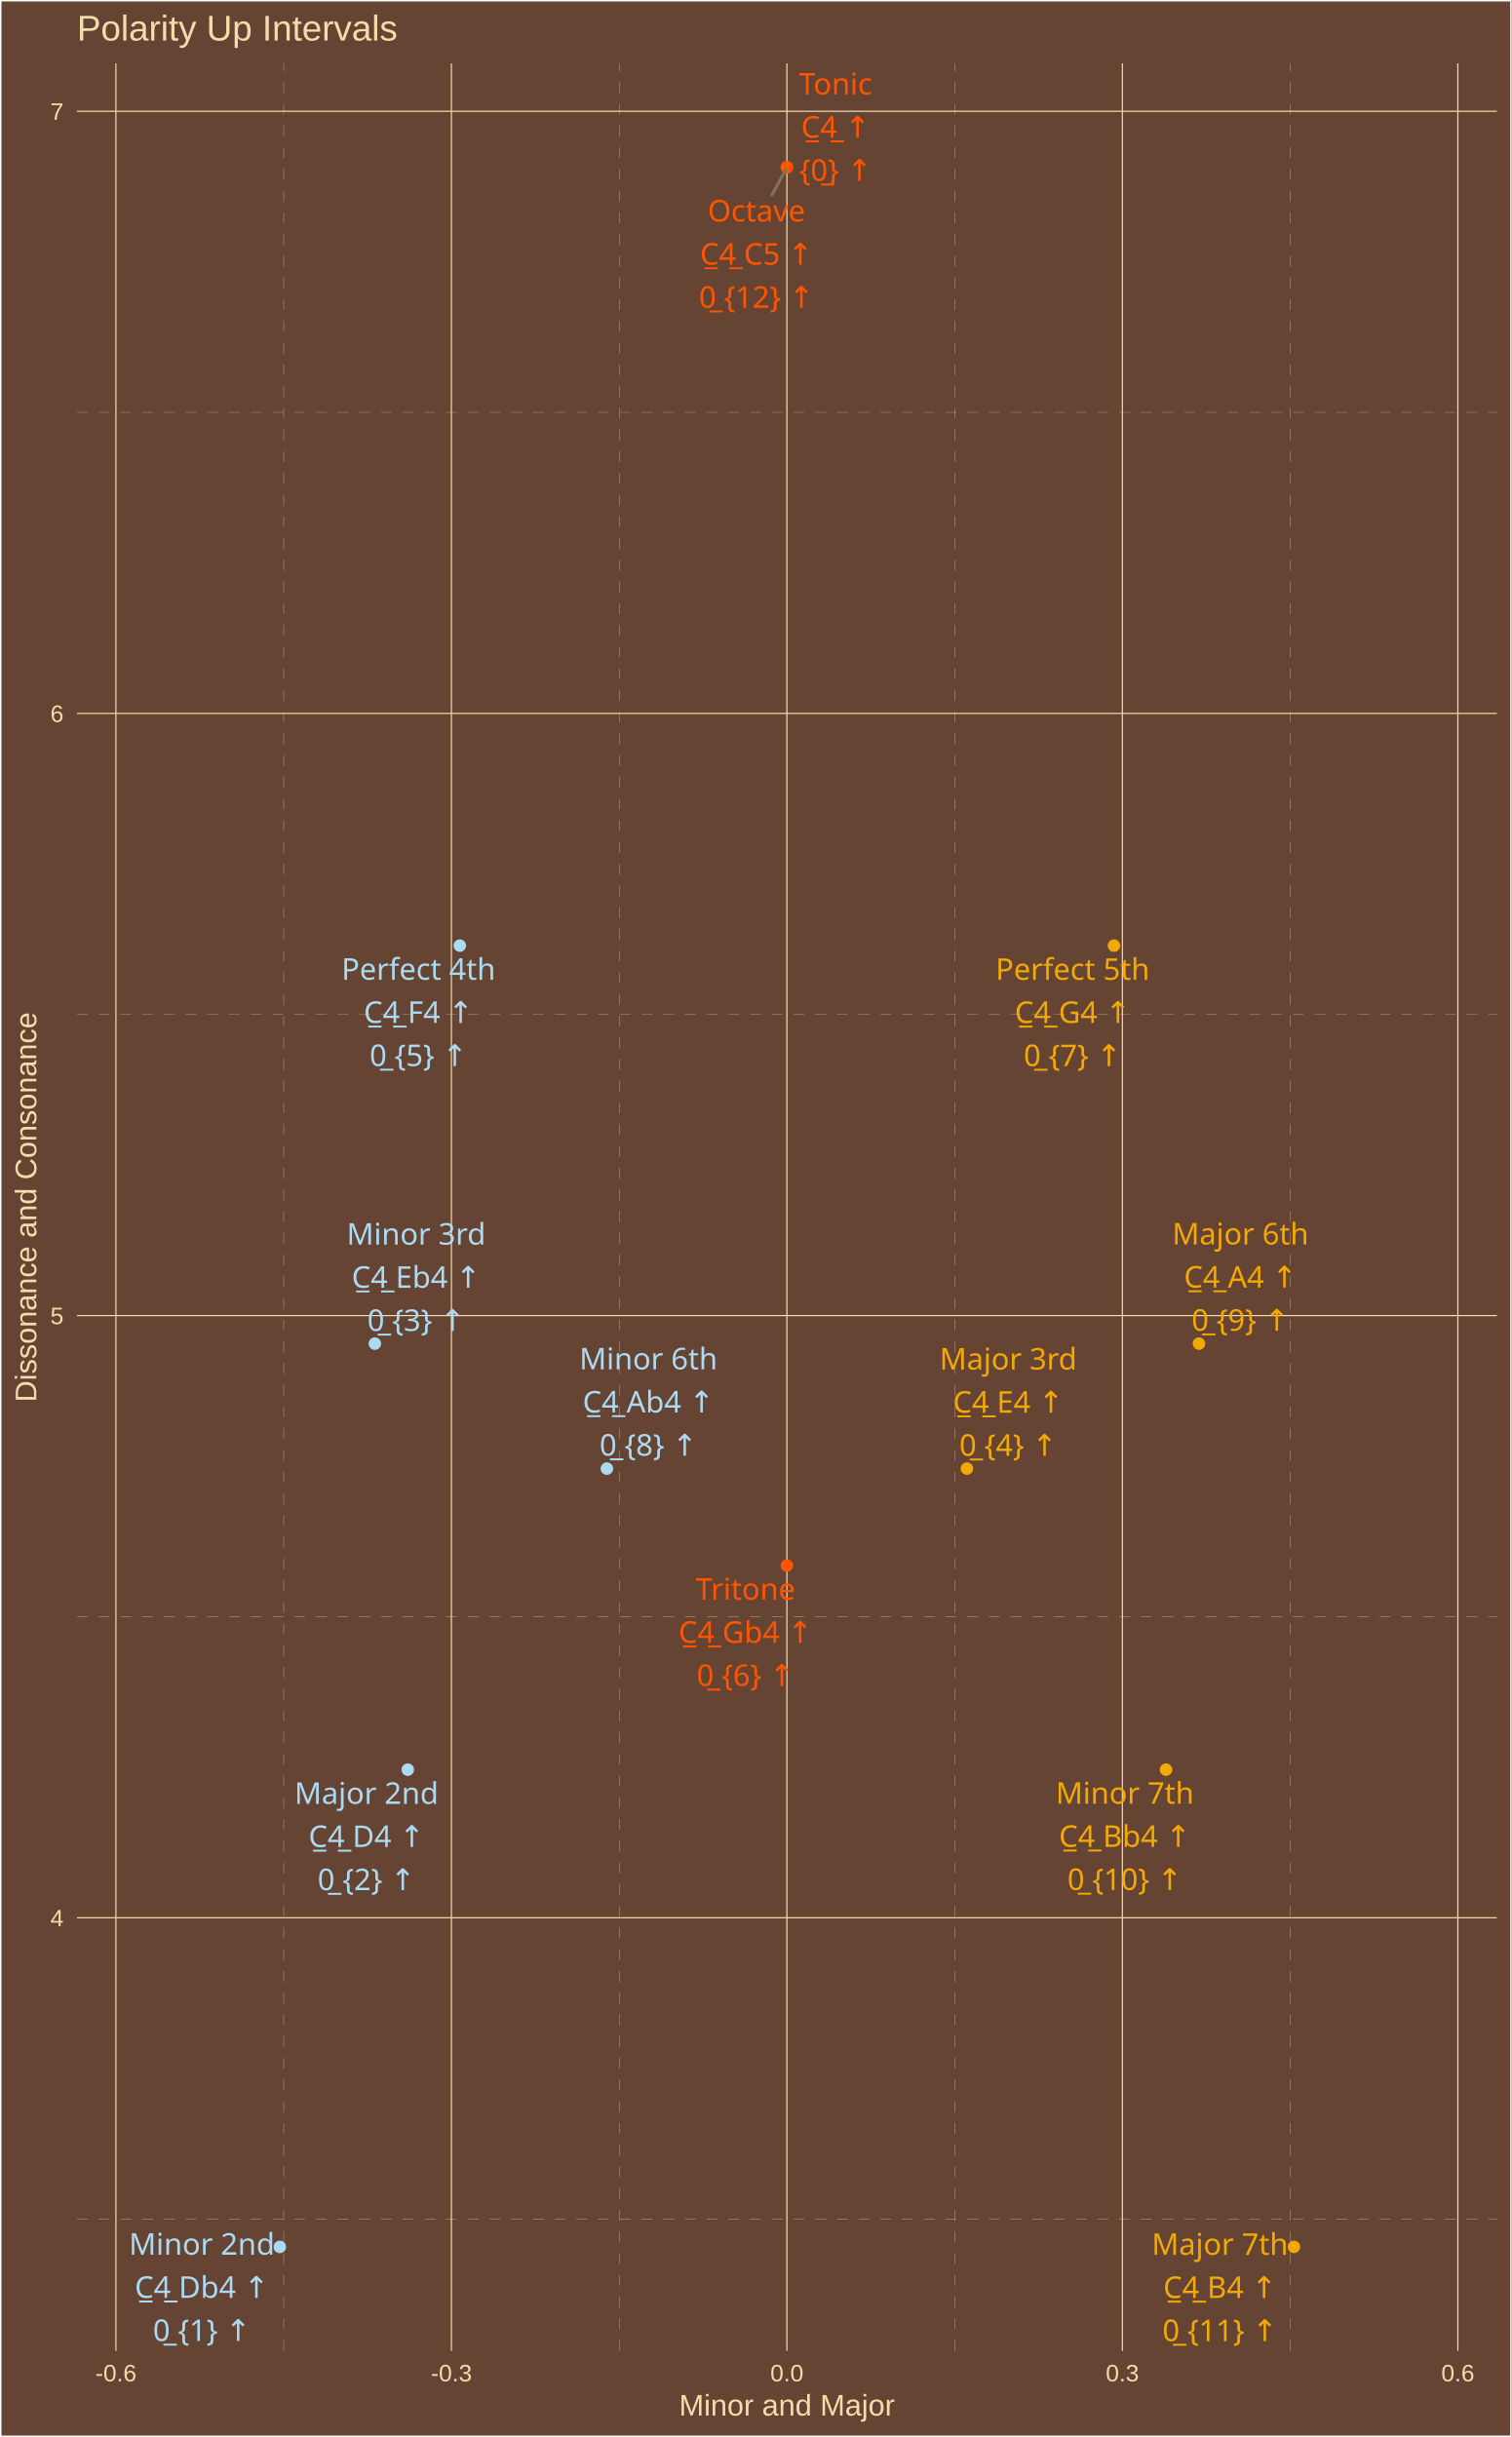
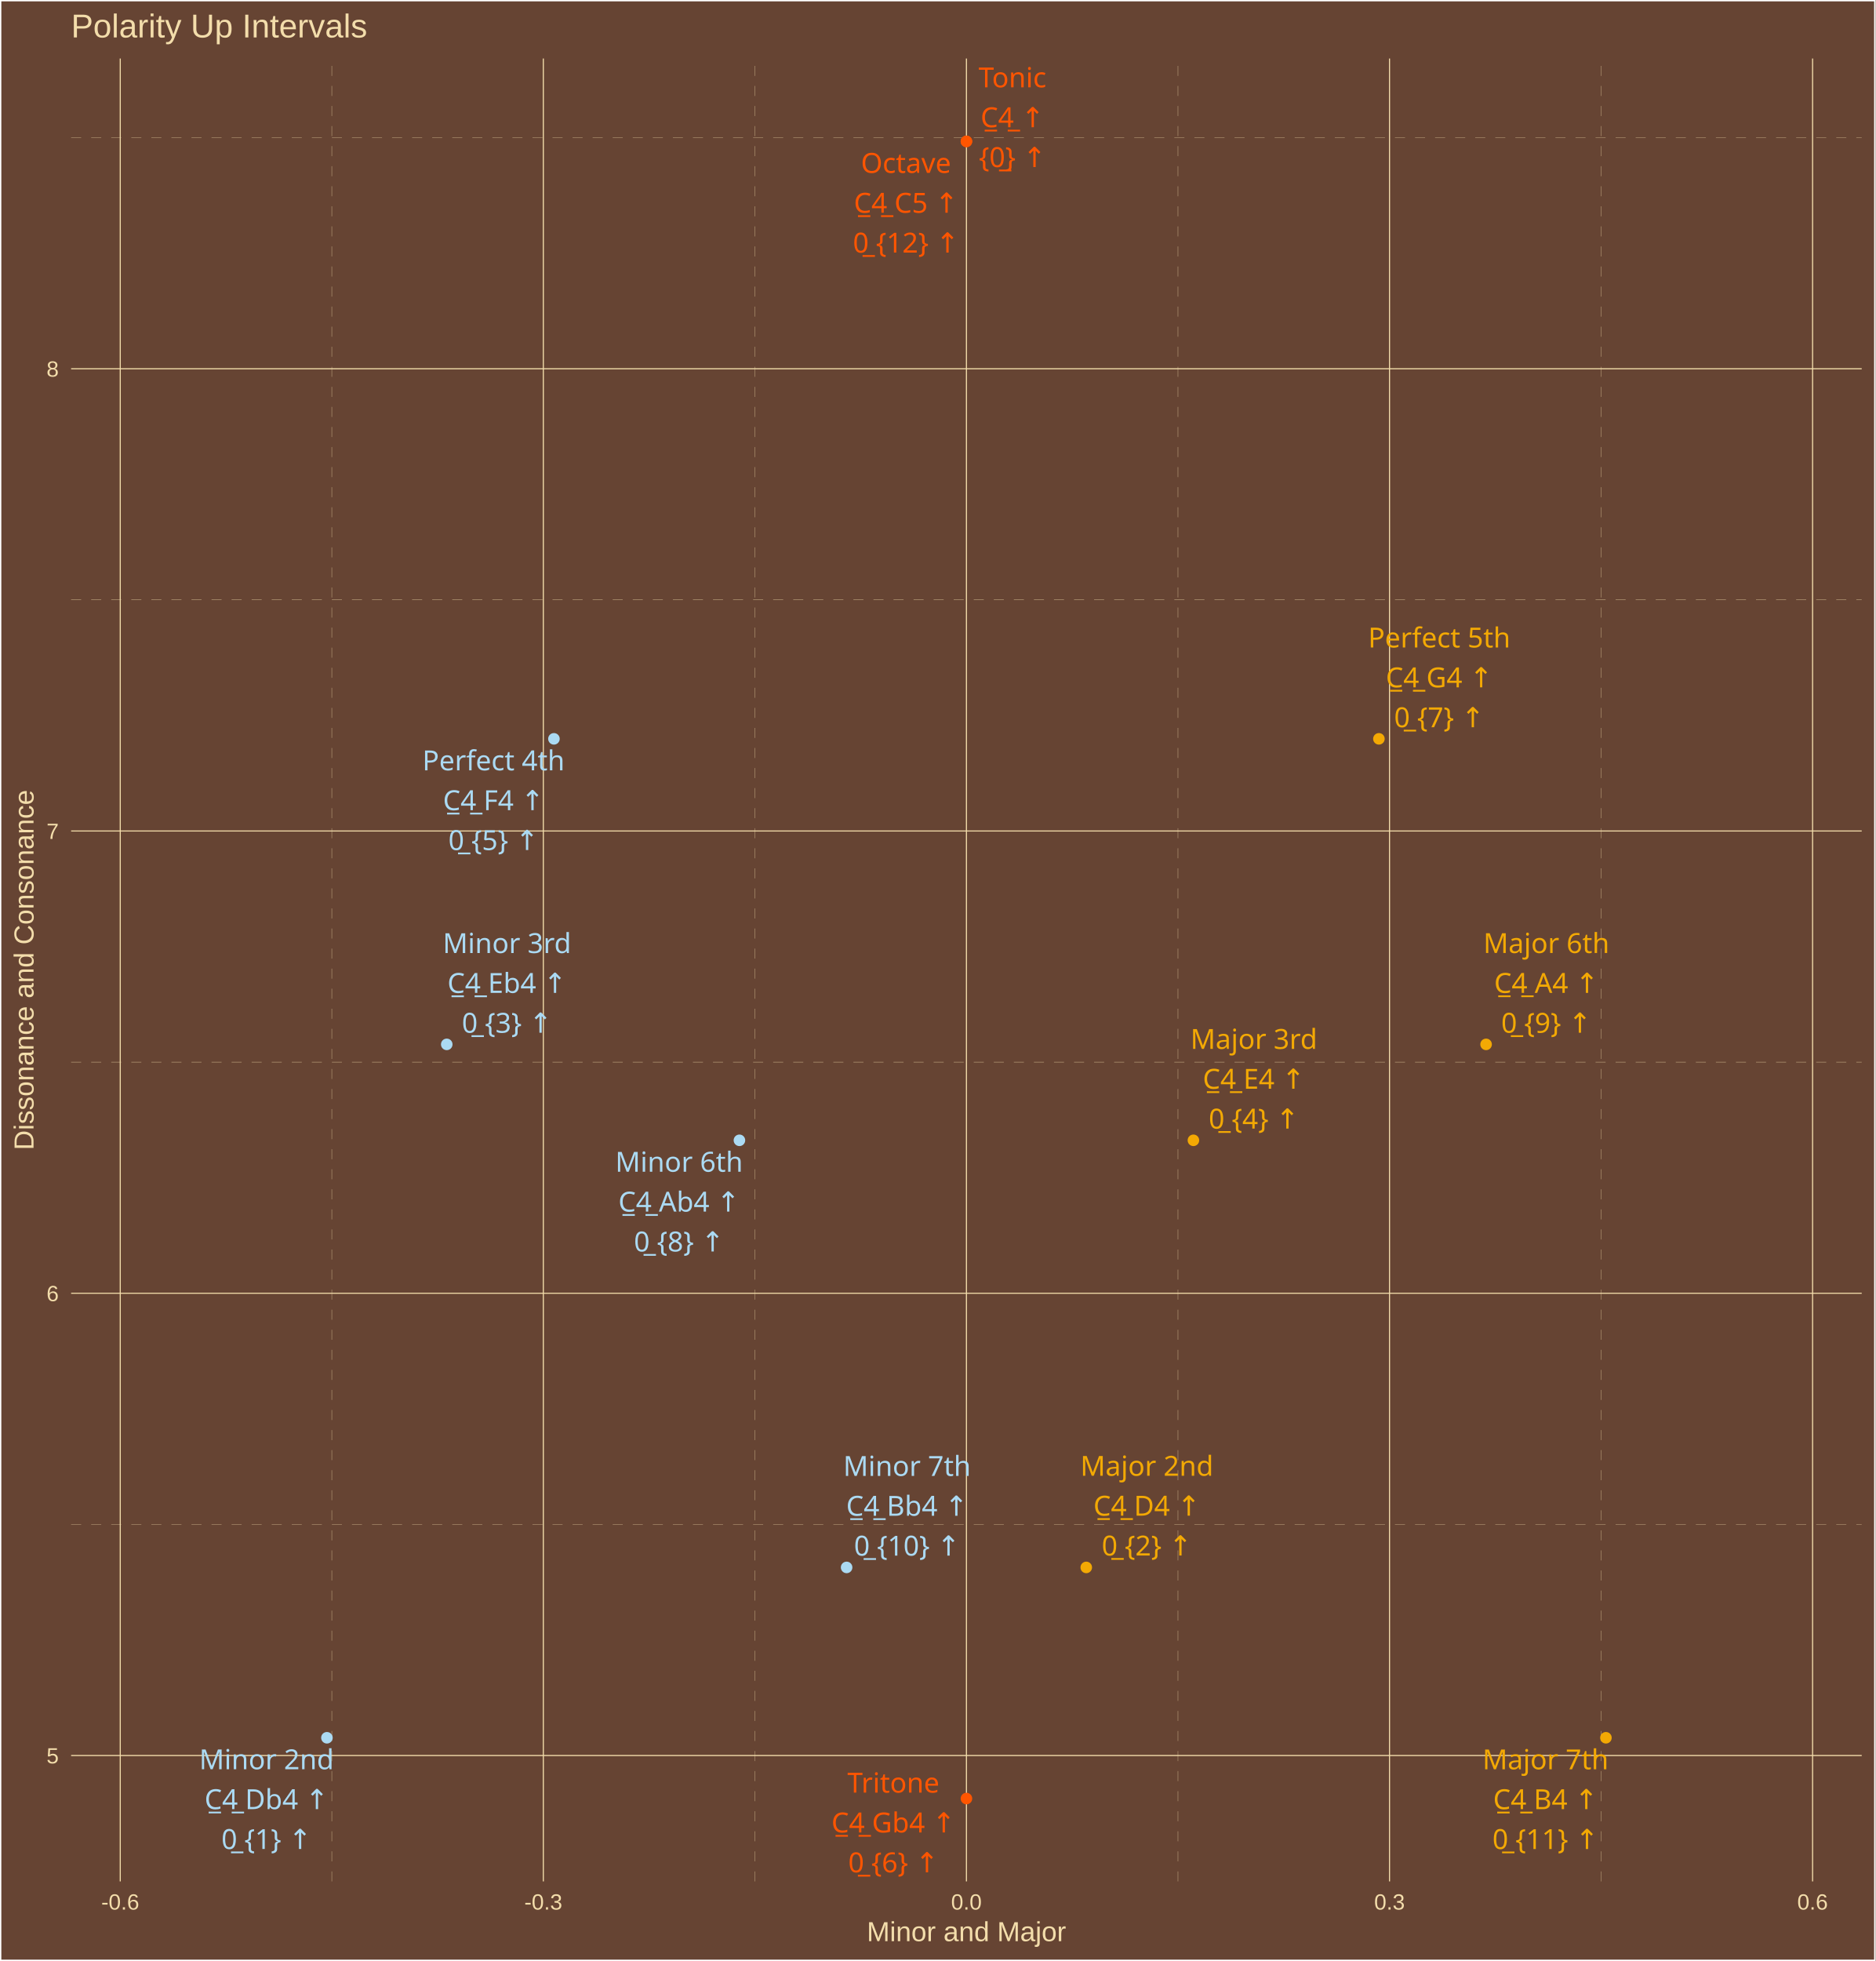
- <svg xmlns="http://www.w3.org/2000/svg" class="svglite" width="557.00pt" height="898.00pt" viewBox="0 0 557.00 898.00">
+ <svg xmlns="http://www.w3.org/2000/svg" class="svglite" width="748.00pt" height="782.00pt" viewBox="0 0 748.00 782.00">
  <defs>
    <style type="text/css">
    .svglite line, .svglite polyline, .svglite polygon, .svglite path, .svglite rect, .svglite circle {
      fill: none;
      stroke: #000000;
      stroke-linecap: round;
      stroke-linejoin: round;
      stroke-miterlimit: 10.00;
    }
    .svglite text {
      white-space: pre;
    }
  </style>
  </defs>
  <rect width="100%" height="100%" style="stroke: none; fill: #664433;" />
  <defs>
-     <clipPath id="cpMC4wMHw1NTcuMDB8MC4wMHw4OTguMDA=">
-       <rect x="0.00" y="0.00" width="557.00" height="898.00" />
+     <clipPath id="cpMC4wMHw3NDguMDB8MC4wMHw3ODIuMDA=">
+       <rect x="0.00" y="0.00" width="748.00" height="782.00" />
    </clipPath>
  </defs>
-   <g clip-path="url(#cpMC4wMHw1NTcuMDB8MC4wMHw4OTguMDA=)">
-     <rect x="0.00" y="0.00" width="557.00" height="898.00" style="stroke-width: 1.07; stroke: #FFFFFF; fill: #664433;" />
+   <g clip-path="url(#cpMC4wMHw3NDguMDB8MC4wMHw3ODIuMDA=)">
+     <rect x="0.00" y="0" width="748.00" height="782.00" style="stroke-width: 1.07; stroke: #FFFFFF; fill: #664433;" />
  </g>
  <defs>
-     <clipPath id="cpMjguMzd8NTUxLjUyfDIzLjM0fDg2Ni4yNw==">
-       <rect x="28.37" y="23.34" width="523.15" height="842.93" />
+     <clipPath id="cpMjguMzd8NzQyLjUyfDIzLjM0fDc1MC4yNw==">
+       <rect x="28.37" y="23.34" width="714.15" height="726.93" />
    </clipPath>
  </defs>
-   <g clip-path="url(#cpMjguMzd8NTUxLjUyfDIzLjM0fDg2Ni4yNw==)">
-     <rect x="28.37" y="23.34" width="523.15" height="842.93" style="stroke-width: 1.07; stroke: none; fill: #664433;" />
-     <polyline points="28.37,817.62 551.52,817.62 " style="stroke-width: 0.11; stroke: #F3DDAB; stroke-dasharray: 4.00,4.00; stroke-linecap: butt;" />
-     <polyline points="28.37,595.73 551.52,595.73 " style="stroke-width: 0.11; stroke: #F3DDAB; stroke-dasharray: 4.00,4.00; stroke-linecap: butt;" />
-     <polyline points="28.37,373.83 551.52,373.83 " style="stroke-width: 0.11; stroke: #F3DDAB; stroke-dasharray: 4.00,4.00; stroke-linecap: butt;" />
-     <polyline points="28.37,151.94 551.52,151.94 " style="stroke-width: 0.11; stroke: #F3DDAB; stroke-dasharray: 4.00,4.00; stroke-linecap: butt;" />
-     <polyline points="104.53,866.27 104.53,23.34 " style="stroke-width: 0.11; stroke: #F3DDAB; stroke-dasharray: 4.00,4.00; stroke-linecap: butt;" />
-     <polyline points="228.14,866.27 228.14,23.34 " style="stroke-width: 0.11; stroke: #F3DDAB; stroke-dasharray: 4.00,4.00; stroke-linecap: butt;" />
-     <polyline points="351.75,866.27 351.75,23.34 " style="stroke-width: 0.11; stroke: #F3DDAB; stroke-dasharray: 4.00,4.00; stroke-linecap: butt;" />
-     <polyline points="475.37,866.27 475.37,23.34 " style="stroke-width: 0.11; stroke: #F3DDAB; stroke-dasharray: 4.00,4.00; stroke-linecap: butt;" />
-     <polyline points="28.37,706.67 551.52,706.67 " style="stroke-width: 0.43; stroke: #F3DDAB; stroke-linecap: butt;" />
-     <polyline points="28.37,484.78 551.52,484.78 " style="stroke-width: 0.43; stroke: #F3DDAB; stroke-linecap: butt;" />
-     <polyline points="28.37,262.88 551.52,262.88 " style="stroke-width: 0.43; stroke: #F3DDAB; stroke-linecap: butt;" />
-     <polyline points="28.37,40.99 551.52,40.99 " style="stroke-width: 0.43; stroke: #F3DDAB; stroke-linecap: butt;" />
-     <polyline points="42.72,866.27 42.72,23.34 " style="stroke-width: 0.43; stroke: #F3DDAB; stroke-linecap: butt;" />
-     <polyline points="166.33,866.27 166.33,23.34 " style="stroke-width: 0.43; stroke: #F3DDAB; stroke-linecap: butt;" />
-     <polyline points="289.95,866.27 289.95,23.34 " style="stroke-width: 0.43; stroke: #F3DDAB; stroke-linecap: butt;" />
-     <polyline points="413.56,866.27 413.56,23.34 " style="stroke-width: 0.43; stroke: #F3DDAB; stroke-linecap: butt;" />
-     <polyline points="537.17,866.27 537.17,23.34 " style="stroke-width: 0.43; stroke: #F3DDAB; stroke-linecap: butt;" />
-     <circle cx="289.95" cy="61.65" r="1.95" style="stroke-width: 0.71; stroke: #FF5500; fill: #FF5500;" />
-     <circle cx="103.11" cy="827.95" r="1.95" style="stroke-width: 0.71; stroke: #ABDAF3; fill: #ABDAF3;" />
-     <circle cx="150.25" cy="652.10" r="1.95" style="stroke-width: 0.71; stroke: #ABDAF3; fill: #ABDAF3;" />
-     <circle cx="138.12" cy="495.11" r="1.95" style="stroke-width: 0.71; stroke: #ABDAF3; fill: #ABDAF3;" />
-     <circle cx="356.27" cy="541.16" r="1.95" style="stroke-width: 0.71; stroke: #F3A904; fill: #F3A904;" />
-     <circle cx="169.43" cy="348.45" r="1.95" style="stroke-width: 0.71; stroke: #ABDAF3; fill: #ABDAF3;" />
-     <circle cx="289.95" cy="576.87" r="1.95" style="stroke-width: 0.71; stroke: #FF5500; fill: #FF5500;" />
-     <circle cx="410.46" cy="348.45" r="1.95" style="stroke-width: 0.71; stroke: #F3A904; fill: #F3A904;" />
-     <circle cx="223.62" cy="541.16" r="1.95" style="stroke-width: 0.71; stroke: #ABDAF3; fill: #ABDAF3;" />
-     <circle cx="441.78" cy="495.11" r="1.95" style="stroke-width: 0.71; stroke: #F3A904; fill: #F3A904;" />
-     <circle cx="429.64" cy="652.10" r="1.95" style="stroke-width: 0.71; stroke: #F3A904; fill: #F3A904;" />
-     <circle cx="476.78" cy="827.95" r="1.95" style="stroke-width: 0.71; stroke: #F3A904; fill: #F3A904;" />
-     <circle cx="289.95" cy="61.65" r="1.95" style="stroke-width: 0.71; stroke: #FF5500; fill: #FF5500;" />
-     <line x1="284.40" y1="71.92" x2="289.49" y2="62.49" style="stroke-width: 1.07; stroke: #7F745A;" />
-     <text x="307.88" y="34.83" text-anchor="middle" style="font-size: 11.04px;fill: #FF5500; font-family: &quot;Arial Unicode MS&quot;;" textLength="26.97px" lengthAdjust="spacingAndGlyphs">Tonic</text>
-     <text x="307.88" y="50.73" text-anchor="middle" style="font-size: 11.04px;fill: #FF5500; font-family: &quot;Arial Unicode MS&quot;;" textLength="25.03px" lengthAdjust="spacingAndGlyphs">C̲4̲ ↑</text>
-     <text x="307.88" y="66.63" text-anchor="middle" style="font-size: 11.04px;fill: #FF5500; font-family: &quot;Arial Unicode MS&quot;;" textLength="24.44px" lengthAdjust="spacingAndGlyphs">{0̲} ↑</text>
-     <text x="74.37" y="830.82" text-anchor="middle" style="font-size: 11.04px;fill: #ABDAF3; font-family: &quot;Arial Unicode MS&quot;;" textLength="49.05px" lengthAdjust="spacingAndGlyphs">Minor 2nd</text>
-     <text x="74.37" y="846.72" text-anchor="middle" style="font-size: 11.04px;fill: #ABDAF3; font-family: &quot;Arial Unicode MS&quot;;" textLength="48.33px" lengthAdjust="spacingAndGlyphs">C̲4̲ Db4 ↑</text>
-     <text x="74.37" y="862.62" text-anchor="middle" style="font-size: 11.04px;fill: #ABDAF3; font-family: &quot;Arial Unicode MS&quot;;" textLength="33.64px" lengthAdjust="spacingAndGlyphs">0̲ {1} ↑</text>
-     <text x="135.03" y="664.70" text-anchor="middle" style="font-size: 11.04px;fill: #ABDAF3; font-family: &quot;Arial Unicode MS&quot;;" textLength="49.05px" lengthAdjust="spacingAndGlyphs">Major 2nd</text>
-     <text x="135.03" y="680.60" text-anchor="middle" style="font-size: 11.04px;fill: #ABDAF3; font-family: &quot;Arial Unicode MS&quot;;" textLength="42.19px" lengthAdjust="spacingAndGlyphs">C̲4̲ D4 ↑</text>
-     <text x="135.03" y="696.50" text-anchor="middle" style="font-size: 11.04px;fill: #ABDAF3; font-family: &quot;Arial Unicode MS&quot;;" textLength="33.64px" lengthAdjust="spacingAndGlyphs">0̲ {2} ↑</text>
-     <text x="153.35" y="458.63" text-anchor="middle" style="font-size: 11.04px;fill: #ABDAF3; font-family: &quot;Arial Unicode MS&quot;;" textLength="46.58px" lengthAdjust="spacingAndGlyphs">Minor 3rd</text>
-     <text x="153.35" y="474.53" text-anchor="middle" style="font-size: 11.04px;fill: #ABDAF3; font-family: &quot;Arial Unicode MS&quot;;" textLength="47.72px" lengthAdjust="spacingAndGlyphs">C̲4̲ Eb4 ↑</text>
-     <text x="153.35" y="490.43" text-anchor="middle" style="font-size: 11.04px;fill: #ABDAF3; font-family: &quot;Arial Unicode MS&quot;;" textLength="33.64px" lengthAdjust="spacingAndGlyphs">0̲ {3} ↑</text>
-     <text x="371.49" y="504.65" text-anchor="middle" style="font-size: 11.04px;fill: #F3A904; font-family: &quot;Arial Unicode MS&quot;;" textLength="46.58px" lengthAdjust="spacingAndGlyphs">Major 3rd</text>
-     <text x="371.49" y="520.55" text-anchor="middle" style="font-size: 11.04px;fill: #F3A904; font-family: &quot;Arial Unicode MS&quot;;" textLength="41.59px" lengthAdjust="spacingAndGlyphs">C̲4̲ E4 ↑</text>
-     <text x="371.49" y="536.45" text-anchor="middle" style="font-size: 11.04px;fill: #F3A904; font-family: &quot;Arial Unicode MS&quot;;" textLength="33.64px" lengthAdjust="spacingAndGlyphs">0̲ {4} ↑</text>
-     <text x="154.19" y="361.02" text-anchor="middle" style="font-size: 11.04px;fill: #ABDAF3; font-family: &quot;Arial Unicode MS&quot;;" textLength="53.35px" lengthAdjust="spacingAndGlyphs">Perfect 4th</text>
-     <text x="154.19" y="376.92" text-anchor="middle" style="font-size: 11.04px;fill: #ABDAF3; font-family: &quot;Arial Unicode MS&quot;;" textLength="40.97px" lengthAdjust="spacingAndGlyphs">C̲4̲ F4 ↑</text>
-     <text x="154.19" y="392.82" text-anchor="middle" style="font-size: 11.04px;fill: #ABDAF3; font-family: &quot;Arial Unicode MS&quot;;" textLength="33.64px" lengthAdjust="spacingAndGlyphs">0̲ {5} ↑</text>
-     <text x="274.71" y="589.46" text-anchor="middle" style="font-size: 11.04px;fill: #FF5500; font-family: &quot;Arial Unicode MS&quot;;" textLength="34.33px" lengthAdjust="spacingAndGlyphs">Tritone</text>
-     <text x="274.71" y="605.36" text-anchor="middle" style="font-size: 11.04px;fill: #FF5500; font-family: &quot;Arial Unicode MS&quot;;" textLength="48.95px" lengthAdjust="spacingAndGlyphs">C̲4̲ Gb4 ↑</text>
-     <text x="274.71" y="621.25" text-anchor="middle" style="font-size: 11.04px;fill: #FF5500; font-family: &quot;Arial Unicode MS&quot;;" textLength="33.64px" lengthAdjust="spacingAndGlyphs">0̲ {6} ↑</text>
-     <text x="395.21" y="361.05" text-anchor="middle" style="font-size: 11.04px;fill: #F3A904; font-family: &quot;Arial Unicode MS&quot;;" textLength="53.35px" lengthAdjust="spacingAndGlyphs">Perfect 5th</text>
-     <text x="395.21" y="376.94" text-anchor="middle" style="font-size: 11.04px;fill: #F3A904; font-family: &quot;Arial Unicode MS&quot;;" textLength="42.81px" lengthAdjust="spacingAndGlyphs">C̲4̲ G4 ↑</text>
-     <text x="395.21" y="392.84" text-anchor="middle" style="font-size: 11.04px;fill: #F3A904; font-family: &quot;Arial Unicode MS&quot;;" textLength="33.64px" lengthAdjust="spacingAndGlyphs">0̲ {7} ↑</text>
-     <text x="238.91" y="504.59" text-anchor="middle" style="font-size: 11.04px;fill: #ABDAF3; font-family: &quot;Arial Unicode MS&quot;;" textLength="45.98px" lengthAdjust="spacingAndGlyphs">Minor 6th</text>
-     <text x="238.91" y="520.49" text-anchor="middle" style="font-size: 11.04px;fill: #ABDAF3; font-family: &quot;Arial Unicode MS&quot;;" textLength="47.72px" lengthAdjust="spacingAndGlyphs">C̲4̲ Ab4 ↑</text>
-     <text x="238.91" y="536.39" text-anchor="middle" style="font-size: 11.04px;fill: #ABDAF3; font-family: &quot;Arial Unicode MS&quot;;" textLength="33.64px" lengthAdjust="spacingAndGlyphs">0̲ {8} ↑</text>
-     <text x="457.06" y="458.57" text-anchor="middle" style="font-size: 11.04px;fill: #F3A904; font-family: &quot;Arial Unicode MS&quot;;" textLength="45.98px" lengthAdjust="spacingAndGlyphs">Major 6th</text>
-     <text x="457.06" y="474.46" text-anchor="middle" style="font-size: 11.04px;fill: #F3A904; font-family: &quot;Arial Unicode MS&quot;;" textLength="41.59px" lengthAdjust="spacingAndGlyphs">C̲4̲ A4 ↑</text>
-     <text x="457.06" y="490.36" text-anchor="middle" style="font-size: 11.04px;fill: #F3A904; font-family: &quot;Arial Unicode MS&quot;;" textLength="33.64px" lengthAdjust="spacingAndGlyphs">0̲ {9} ↑</text>
-     <text x="414.46" y="664.65" text-anchor="middle" style="font-size: 11.04px;fill: #F3A904; font-family: &quot;Arial Unicode MS&quot;;" textLength="45.98px" lengthAdjust="spacingAndGlyphs">Minor 7th</text>
-     <text x="414.46" y="680.54" text-anchor="middle" style="font-size: 11.04px;fill: #F3A904; font-family: &quot;Arial Unicode MS&quot;;" textLength="47.72px" lengthAdjust="spacingAndGlyphs">C̲4̲ Bb4 ↑</text>
-     <text x="414.46" y="696.44" text-anchor="middle" style="font-size: 11.04px;fill: #F3A904; font-family: &quot;Arial Unicode MS&quot;;" textLength="39.77px" lengthAdjust="spacingAndGlyphs">0̲ {10} ↑</text>
-     <text x="449.49" y="830.87" text-anchor="middle" style="font-size: 11.04px;fill: #F3A904; font-family: &quot;Arial Unicode MS&quot;;" textLength="45.98px" lengthAdjust="spacingAndGlyphs">Major 7th</text>
-     <text x="449.49" y="846.77" text-anchor="middle" style="font-size: 11.04px;fill: #F3A904; font-family: &quot;Arial Unicode MS&quot;;" textLength="41.59px" lengthAdjust="spacingAndGlyphs">C̲4̲ B4 ↑</text>
-     <text x="449.49" y="862.67" text-anchor="middle" style="font-size: 11.04px;fill: #F3A904; font-family: &quot;Arial Unicode MS&quot;;" textLength="39.77px" lengthAdjust="spacingAndGlyphs">0̲ {11} ↑</text>
-     <text x="278.73" y="81.62" text-anchor="middle" style="font-size: 11.04px;fill: #FF5500; font-family: &quot;Arial Unicode MS&quot;;" textLength="34.95px" lengthAdjust="spacingAndGlyphs">Octave</text>
-     <text x="278.73" y="97.52" text-anchor="middle" style="font-size: 11.04px;fill: #FF5500; font-family: &quot;Arial Unicode MS&quot;;" textLength="42.19px" lengthAdjust="spacingAndGlyphs">C̲4̲ C5 ↑</text>
-     <text x="278.73" y="113.41" text-anchor="middle" style="font-size: 11.04px;fill: #FF5500; font-family: &quot;Arial Unicode MS&quot;;" textLength="39.77px" lengthAdjust="spacingAndGlyphs">0̲ {12} ↑</text>
+   <g clip-path="url(#cpMjguMzd8NzQyLjUyfDIzLjM0fDc1MC4yNw==)">
+     <rect x="28.37" y="23.34" width="714.15" height="726.93" style="stroke-width: 1.07; stroke: none; fill: #664433;" />
+     <polyline points="28.37,607.89 742.52,607.89 " style="stroke-width: 0.11; stroke: #F3DDAB; stroke-dasharray: 4.00,4.00; stroke-linecap: butt;" />
+     <polyline points="28.37,423.55 742.52,423.55 " style="stroke-width: 0.11; stroke: #F3DDAB; stroke-dasharray: 4.00,4.00; stroke-linecap: butt;" />
+     <polyline points="28.37,239.21 742.52,239.21 " style="stroke-width: 0.11; stroke: #F3DDAB; stroke-dasharray: 4.00,4.00; stroke-linecap: butt;" />
+     <polyline points="28.37,54.88 742.52,54.88 " style="stroke-width: 0.11; stroke: #F3DDAB; stroke-dasharray: 4.00,4.00; stroke-linecap: butt;" />
+     <polyline points="132.33,750.27 132.33,23.34 " style="stroke-width: 0.11; stroke: #F3DDAB; stroke-dasharray: 4.00,4.00; stroke-linecap: butt;" />
+     <polyline points="301.07,750.27 301.07,23.34 " style="stroke-width: 0.11; stroke: #F3DDAB; stroke-dasharray: 4.00,4.00; stroke-linecap: butt;" />
+     <polyline points="469.82,750.27 469.82,23.34 " style="stroke-width: 0.11; stroke: #F3DDAB; stroke-dasharray: 4.00,4.00; stroke-linecap: butt;" />
+     <polyline points="638.56,750.27 638.56,23.34 " style="stroke-width: 0.11; stroke: #F3DDAB; stroke-dasharray: 4.00,4.00; stroke-linecap: butt;" />
+     <polyline points="28.37,700.06 742.52,700.06 " style="stroke-width: 0.43; stroke: #F3DDAB; stroke-linecap: butt;" />
+     <polyline points="28.37,515.72 742.52,515.72 " style="stroke-width: 0.43; stroke: #F3DDAB; stroke-linecap: butt;" />
+     <polyline points="28.37,331.38 742.52,331.38 " style="stroke-width: 0.43; stroke: #F3DDAB; stroke-linecap: butt;" />
+     <polyline points="28.37,147.05 742.52,147.05 " style="stroke-width: 0.43; stroke: #F3DDAB; stroke-linecap: butt;" />
+     <polyline points="47.96,750.27 47.96,23.34 " style="stroke-width: 0.43; stroke: #F3DDAB; stroke-linecap: butt;" />
+     <polyline points="216.70,750.27 216.70,23.34 " style="stroke-width: 0.43; stroke: #F3DDAB; stroke-linecap: butt;" />
+     <polyline points="385.45,750.27 385.45,23.34 " style="stroke-width: 0.43; stroke: #F3DDAB; stroke-linecap: butt;" />
+     <polyline points="554.19,750.27 554.19,23.34 " style="stroke-width: 0.43; stroke: #F3DDAB; stroke-linecap: butt;" />
+     <polyline points="722.93,750.27 722.93,23.34 " style="stroke-width: 0.43; stroke: #F3DDAB; stroke-linecap: butt;" />
+     <circle cx="385.45" cy="56.38" r="1.95" style="stroke-width: 0.71; stroke: #FF5500; fill: #FF5500;" />
+     <circle cx="130.39" cy="692.98" r="1.95" style="stroke-width: 0.71; stroke: #ABDAF3; fill: #ABDAF3;" />
+     <circle cx="433.24" cy="625.05" r="1.95" style="stroke-width: 0.71; stroke: #F3A904; fill: #F3A904;" />
+     <circle cx="178.18" cy="416.47" r="1.95" style="stroke-width: 0.71; stroke: #ABDAF3; fill: #ABDAF3;" />
+     <circle cx="475.98" cy="454.73" r="1.95" style="stroke-width: 0.71; stroke: #F3A904; fill: #F3A904;" />
+     <circle cx="220.93" cy="294.63" r="1.95" style="stroke-width: 0.71; stroke: #ABDAF3; fill: #ABDAF3;" />
+     <circle cx="385.45" cy="717.22" r="1.95" style="stroke-width: 0.71; stroke: #FF5500; fill: #FF5500;" />
+     <circle cx="549.96" cy="294.63" r="1.95" style="stroke-width: 0.71; stroke: #F3A904; fill: #F3A904;" />
+     <circle cx="294.91" cy="454.73" r="1.95" style="stroke-width: 0.71; stroke: #ABDAF3; fill: #ABDAF3;" />
+     <circle cx="592.71" cy="416.47" r="1.95" style="stroke-width: 0.71; stroke: #F3A904; fill: #F3A904;" />
+     <circle cx="337.66" cy="625.05" r="1.95" style="stroke-width: 0.71; stroke: #ABDAF3; fill: #ABDAF3;" />
+     <circle cx="640.50" cy="692.98" r="1.95" style="stroke-width: 0.71; stroke: #F3A904; fill: #F3A904;" />
+     <circle cx="385.45" cy="56.38" r="1.95" style="stroke-width: 0.71; stroke: #FF5500; fill: #FF5500;" />
+     <text x="403.80" y="34.83" text-anchor="middle" style="font-size: 11.04px;fill: #FF5500; font-family: &quot;Arial Unicode MS&quot;;" textLength="26.97px" lengthAdjust="spacingAndGlyphs">Tonic</text>
+     <text x="403.80" y="50.73" text-anchor="middle" style="font-size: 11.04px;fill: #FF5500; font-family: &quot;Arial Unicode MS&quot;;" textLength="25.03px" lengthAdjust="spacingAndGlyphs">C̲4̲ ↑</text>
+     <text x="403.80" y="66.63" text-anchor="middle" style="font-size: 11.04px;fill: #FF5500; font-family: &quot;Arial Unicode MS&quot;;" textLength="24.44px" lengthAdjust="spacingAndGlyphs">{0̲} ↑</text>
+     <text x="106.30" y="705.54" text-anchor="middle" style="font-size: 11.04px;fill: #ABDAF3; font-family: &quot;Arial Unicode MS&quot;;" textLength="49.05px" lengthAdjust="spacingAndGlyphs">Minor 2nd</text>
+     <text x="106.30" y="721.44" text-anchor="middle" style="font-size: 11.04px;fill: #ABDAF3; font-family: &quot;Arial Unicode MS&quot;;" textLength="48.33px" lengthAdjust="spacingAndGlyphs">C̲4̲ Db4 ↑</text>
+     <text x="106.30" y="737.34" text-anchor="middle" style="font-size: 11.04px;fill: #ABDAF3; font-family: &quot;Arial Unicode MS&quot;;" textLength="33.64px" lengthAdjust="spacingAndGlyphs">0̲ {1} ↑</text>
+     <text x="457.41" y="588.51" text-anchor="middle" style="font-size: 11.04px;fill: #F3A904; font-family: &quot;Arial Unicode MS&quot;;" textLength="49.05px" lengthAdjust="spacingAndGlyphs">Major 2nd</text>
+     <text x="457.41" y="604.41" text-anchor="middle" style="font-size: 11.04px;fill: #F3A904; font-family: &quot;Arial Unicode MS&quot;;" textLength="42.19px" lengthAdjust="spacingAndGlyphs">C̲4̲ D4 ↑</text>
+     <text x="457.41" y="620.31" text-anchor="middle" style="font-size: 11.04px;fill: #F3A904; font-family: &quot;Arial Unicode MS&quot;;" textLength="33.64px" lengthAdjust="spacingAndGlyphs">0̲ {2} ↑</text>
+     <text x="202.21" y="380.05" text-anchor="middle" style="font-size: 11.04px;fill: #ABDAF3; font-family: &quot;Arial Unicode MS&quot;;" textLength="46.58px" lengthAdjust="spacingAndGlyphs">Minor 3rd</text>
+     <text x="202.21" y="395.95" text-anchor="middle" style="font-size: 11.04px;fill: #ABDAF3; font-family: &quot;Arial Unicode MS&quot;;" textLength="47.72px" lengthAdjust="spacingAndGlyphs">C̲4̲ Eb4 ↑</text>
+     <text x="202.21" y="411.84" text-anchor="middle" style="font-size: 11.04px;fill: #ABDAF3; font-family: &quot;Arial Unicode MS&quot;;" textLength="33.64px" lengthAdjust="spacingAndGlyphs">0̲ {3} ↑</text>
+     <text x="500.08" y="418.27" text-anchor="middle" style="font-size: 11.04px;fill: #F3A904; font-family: &quot;Arial Unicode MS&quot;;" textLength="46.58px" lengthAdjust="spacingAndGlyphs">Major 3rd</text>
+     <text x="500.08" y="434.17" text-anchor="middle" style="font-size: 11.04px;fill: #F3A904; font-family: &quot;Arial Unicode MS&quot;;" textLength="41.59px" lengthAdjust="spacingAndGlyphs">C̲4̲ E4 ↑</text>
+     <text x="500.08" y="450.06" text-anchor="middle" style="font-size: 11.04px;fill: #F3A904; font-family: &quot;Arial Unicode MS&quot;;" textLength="33.64px" lengthAdjust="spacingAndGlyphs">0̲ {4} ↑</text>
+     <text x="196.83" y="307.19" text-anchor="middle" style="font-size: 11.04px;fill: #ABDAF3; font-family: &quot;Arial Unicode MS&quot;;" textLength="53.35px" lengthAdjust="spacingAndGlyphs">Perfect 4th</text>
+     <text x="196.83" y="323.08" text-anchor="middle" style="font-size: 11.04px;fill: #ABDAF3; font-family: &quot;Arial Unicode MS&quot;;" textLength="40.97px" lengthAdjust="spacingAndGlyphs">C̲4̲ F4 ↑</text>
+     <text x="196.83" y="338.98" text-anchor="middle" style="font-size: 11.04px;fill: #ABDAF3; font-family: &quot;Arial Unicode MS&quot;;" textLength="33.64px" lengthAdjust="spacingAndGlyphs">0̲ {5} ↑</text>
+     <text x="356.32" y="714.85" text-anchor="middle" style="font-size: 11.04px;fill: #FF5500; font-family: &quot;Arial Unicode MS&quot;;" textLength="34.33px" lengthAdjust="spacingAndGlyphs">Tritone</text>
+     <text x="356.32" y="730.74" text-anchor="middle" style="font-size: 11.04px;fill: #FF5500; font-family: &quot;Arial Unicode MS&quot;;" textLength="48.95px" lengthAdjust="spacingAndGlyphs">C̲4̲ Gb4 ↑</text>
+     <text x="356.32" y="746.64" text-anchor="middle" style="font-size: 11.04px;fill: #FF5500; font-family: &quot;Arial Unicode MS&quot;;" textLength="33.64px" lengthAdjust="spacingAndGlyphs">0̲ {6} ↑</text>
+     <text x="574.03" y="258.20" text-anchor="middle" style="font-size: 11.04px;fill: #F3A904; font-family: &quot;Arial Unicode MS&quot;;" textLength="53.35px" lengthAdjust="spacingAndGlyphs">Perfect 5th</text>
+     <text x="574.03" y="274.10" text-anchor="middle" style="font-size: 11.04px;fill: #F3A904; font-family: &quot;Arial Unicode MS&quot;;" textLength="42.81px" lengthAdjust="spacingAndGlyphs">C̲4̲ G4 ↑</text>
+     <text x="574.03" y="290.00" text-anchor="middle" style="font-size: 11.04px;fill: #F3A904; font-family: &quot;Arial Unicode MS&quot;;" textLength="33.64px" lengthAdjust="spacingAndGlyphs">0̲ {7} ↑</text>
+     <text x="270.84" y="467.26" text-anchor="middle" style="font-size: 11.04px;fill: #ABDAF3; font-family: &quot;Arial Unicode MS&quot;;" textLength="45.98px" lengthAdjust="spacingAndGlyphs">Minor 6th</text>
+     <text x="270.84" y="483.16" text-anchor="middle" style="font-size: 11.04px;fill: #ABDAF3; font-family: &quot;Arial Unicode MS&quot;;" textLength="47.72px" lengthAdjust="spacingAndGlyphs">C̲4̲ Ab4 ↑</text>
+     <text x="270.84" y="499.06" text-anchor="middle" style="font-size: 11.04px;fill: #ABDAF3; font-family: &quot;Arial Unicode MS&quot;;" textLength="33.64px" lengthAdjust="spacingAndGlyphs">0̲ {8} ↑</text>
+     <text x="616.74" y="380.04" text-anchor="middle" style="font-size: 11.04px;fill: #F3A904; font-family: &quot;Arial Unicode MS&quot;;" textLength="45.98px" lengthAdjust="spacingAndGlyphs">Major 6th</text>
+     <text x="616.74" y="395.94" text-anchor="middle" style="font-size: 11.04px;fill: #F3A904; font-family: &quot;Arial Unicode MS&quot;;" textLength="41.59px" lengthAdjust="spacingAndGlyphs">C̲4̲ A4 ↑</text>
+     <text x="616.74" y="411.84" text-anchor="middle" style="font-size: 11.04px;fill: #F3A904; font-family: &quot;Arial Unicode MS&quot;;" textLength="33.64px" lengthAdjust="spacingAndGlyphs">0̲ {9} ↑</text>
+     <text x="361.76" y="588.56" text-anchor="middle" style="font-size: 11.04px;fill: #ABDAF3; font-family: &quot;Arial Unicode MS&quot;;" textLength="45.98px" lengthAdjust="spacingAndGlyphs">Minor 7th</text>
+     <text x="361.76" y="604.45" text-anchor="middle" style="font-size: 11.04px;fill: #ABDAF3; font-family: &quot;Arial Unicode MS&quot;;" textLength="47.72px" lengthAdjust="spacingAndGlyphs">C̲4̲ Bb4 ↑</text>
+     <text x="361.76" y="620.35" text-anchor="middle" style="font-size: 11.04px;fill: #ABDAF3; font-family: &quot;Arial Unicode MS&quot;;" textLength="39.77px" lengthAdjust="spacingAndGlyphs">0̲ {10} ↑</text>
+     <text x="616.40" y="705.55" text-anchor="middle" style="font-size: 11.04px;fill: #F3A904; font-family: &quot;Arial Unicode MS&quot;;" textLength="45.98px" lengthAdjust="spacingAndGlyphs">Major 7th</text>
+     <text x="616.40" y="721.45" text-anchor="middle" style="font-size: 11.04px;fill: #F3A904; font-family: &quot;Arial Unicode MS&quot;;" textLength="41.59px" lengthAdjust="spacingAndGlyphs">C̲4̲ B4 ↑</text>
+     <text x="616.40" y="737.35" text-anchor="middle" style="font-size: 11.04px;fill: #F3A904; font-family: &quot;Arial Unicode MS&quot;;" textLength="39.77px" lengthAdjust="spacingAndGlyphs">0̲ {11} ↑</text>
+     <text x="361.34" y="68.94" text-anchor="middle" style="font-size: 11.04px;fill: #FF5500; font-family: &quot;Arial Unicode MS&quot;;" textLength="34.95px" lengthAdjust="spacingAndGlyphs">Octave</text>
+     <text x="361.34" y="84.84" text-anchor="middle" style="font-size: 11.04px;fill: #FF5500; font-family: &quot;Arial Unicode MS&quot;;" textLength="42.19px" lengthAdjust="spacingAndGlyphs">C̲4̲ C5 ↑</text>
+     <text x="361.34" y="100.73" text-anchor="middle" style="font-size: 11.04px;fill: #FF5500; font-family: &quot;Arial Unicode MS&quot;;" textLength="39.77px" lengthAdjust="spacingAndGlyphs">0̲ {12} ↑</text>
  </g>
-   <g clip-path="url(#cpMC4wMHw1NTcuMDB8MC4wMHw4OTguMDA=)">
-     <text x="23.44" y="709.83" text-anchor="end" style="font-size: 8.80px;fill: #F3DDAB; font-family: &quot;Arial&quot;;" textLength="4.90px" lengthAdjust="spacingAndGlyphs">4</text>
-     <text x="23.44" y="487.93" text-anchor="end" style="font-size: 8.80px;fill: #F3DDAB; font-family: &quot;Arial&quot;;" textLength="4.90px" lengthAdjust="spacingAndGlyphs">5</text>
-     <text x="23.44" y="266.04" text-anchor="end" style="font-size: 8.80px;fill: #F3DDAB; font-family: &quot;Arial&quot;;" textLength="4.90px" lengthAdjust="spacingAndGlyphs">6</text>
-     <text x="23.44" y="44.14" text-anchor="end" style="font-size: 8.80px;fill: #F3DDAB; font-family: &quot;Arial&quot;;" textLength="4.90px" lengthAdjust="spacingAndGlyphs">7</text>
-     <text x="42.72" y="877.50" text-anchor="middle" style="font-size: 8.80px;fill: #F3DDAB; font-family: &quot;Arial&quot;;" textLength="15.16px" lengthAdjust="spacingAndGlyphs">-0.6</text>
-     <text x="166.33" y="877.50" text-anchor="middle" style="font-size: 8.80px;fill: #F3DDAB; font-family: &quot;Arial&quot;;" textLength="15.16px" lengthAdjust="spacingAndGlyphs">-0.3</text>
-     <text x="289.95" y="877.50" text-anchor="middle" style="font-size: 8.80px;fill: #F3DDAB; font-family: &quot;Arial&quot;;" textLength="12.23px" lengthAdjust="spacingAndGlyphs">0.0</text>
-     <text x="413.56" y="877.50" text-anchor="middle" style="font-size: 8.80px;fill: #F3DDAB; font-family: &quot;Arial&quot;;" textLength="12.23px" lengthAdjust="spacingAndGlyphs">0.3</text>
-     <text x="537.17" y="877.50" text-anchor="middle" style="font-size: 8.80px;fill: #F3DDAB; font-family: &quot;Arial&quot;;" textLength="12.23px" lengthAdjust="spacingAndGlyphs">0.6</text>
-     <text x="289.95" y="890.09" text-anchor="middle" style="font-size: 11.00px;fill: #F3DDAB; font-family: &quot;Arial&quot;;" textLength="79.49px" lengthAdjust="spacingAndGlyphs">Minor and Major</text>
-     <text transform="translate(13.37,444.80) rotate(-90)" text-anchor="middle" style="font-size: 11.00px;fill: #F3DDAB; font-family: &quot;Arial&quot;;" textLength="143.73px" lengthAdjust="spacingAndGlyphs">Dissonance and Consonance</text>
+   <g clip-path="url(#cpMC4wMHw3NDguMDB8MC4wMHw3ODIuMDA=)">
+     <text x="23.44" y="703.21" text-anchor="end" style="font-size: 8.80px;fill: #F3DDAB; font-family: &quot;Arial&quot;;" textLength="4.90px" lengthAdjust="spacingAndGlyphs">5</text>
+     <text x="23.44" y="518.88" text-anchor="end" style="font-size: 8.80px;fill: #F3DDAB; font-family: &quot;Arial&quot;;" textLength="4.90px" lengthAdjust="spacingAndGlyphs">6</text>
+     <text x="23.44" y="334.54" text-anchor="end" style="font-size: 8.80px;fill: #F3DDAB; font-family: &quot;Arial&quot;;" textLength="4.90px" lengthAdjust="spacingAndGlyphs">7</text>
+     <text x="23.44" y="150.20" text-anchor="end" style="font-size: 8.80px;fill: #F3DDAB; font-family: &quot;Arial&quot;;" textLength="4.90px" lengthAdjust="spacingAndGlyphs">8</text>
+     <text x="47.96" y="761.50" text-anchor="middle" style="font-size: 8.80px;fill: #F3DDAB; font-family: &quot;Arial&quot;;" textLength="15.16px" lengthAdjust="spacingAndGlyphs">-0.6</text>
+     <text x="216.70" y="761.50" text-anchor="middle" style="font-size: 8.80px;fill: #F3DDAB; font-family: &quot;Arial&quot;;" textLength="15.16px" lengthAdjust="spacingAndGlyphs">-0.3</text>
+     <text x="385.45" y="761.50" text-anchor="middle" style="font-size: 8.80px;fill: #F3DDAB; font-family: &quot;Arial&quot;;" textLength="12.23px" lengthAdjust="spacingAndGlyphs">0.0</text>
+     <text x="554.19" y="761.50" text-anchor="middle" style="font-size: 8.80px;fill: #F3DDAB; font-family: &quot;Arial&quot;;" textLength="12.23px" lengthAdjust="spacingAndGlyphs">0.3</text>
+     <text x="722.93" y="761.50" text-anchor="middle" style="font-size: 8.80px;fill: #F3DDAB; font-family: &quot;Arial&quot;;" textLength="12.23px" lengthAdjust="spacingAndGlyphs">0.6</text>
+     <text x="385.45" y="774.09" text-anchor="middle" style="font-size: 11.00px;fill: #F3DDAB; font-family: &quot;Arial&quot;;" textLength="79.49px" lengthAdjust="spacingAndGlyphs">Minor and Major</text>
+     <text transform="translate(13.37,386.80) rotate(-90)" text-anchor="middle" style="font-size: 11.00px;fill: #F3DDAB; font-family: &quot;Arial&quot;;" textLength="143.73px" lengthAdjust="spacingAndGlyphs">Dissonance and Consonance</text>
    <text x="28.37" y="14.94" style="font-size: 13.20px;fill: #F3DDAB; font-family: &quot;Arial&quot;;" textLength="118.03px" lengthAdjust="spacingAndGlyphs">Polarity Up Intervals</text>
  </g>
</svg>
